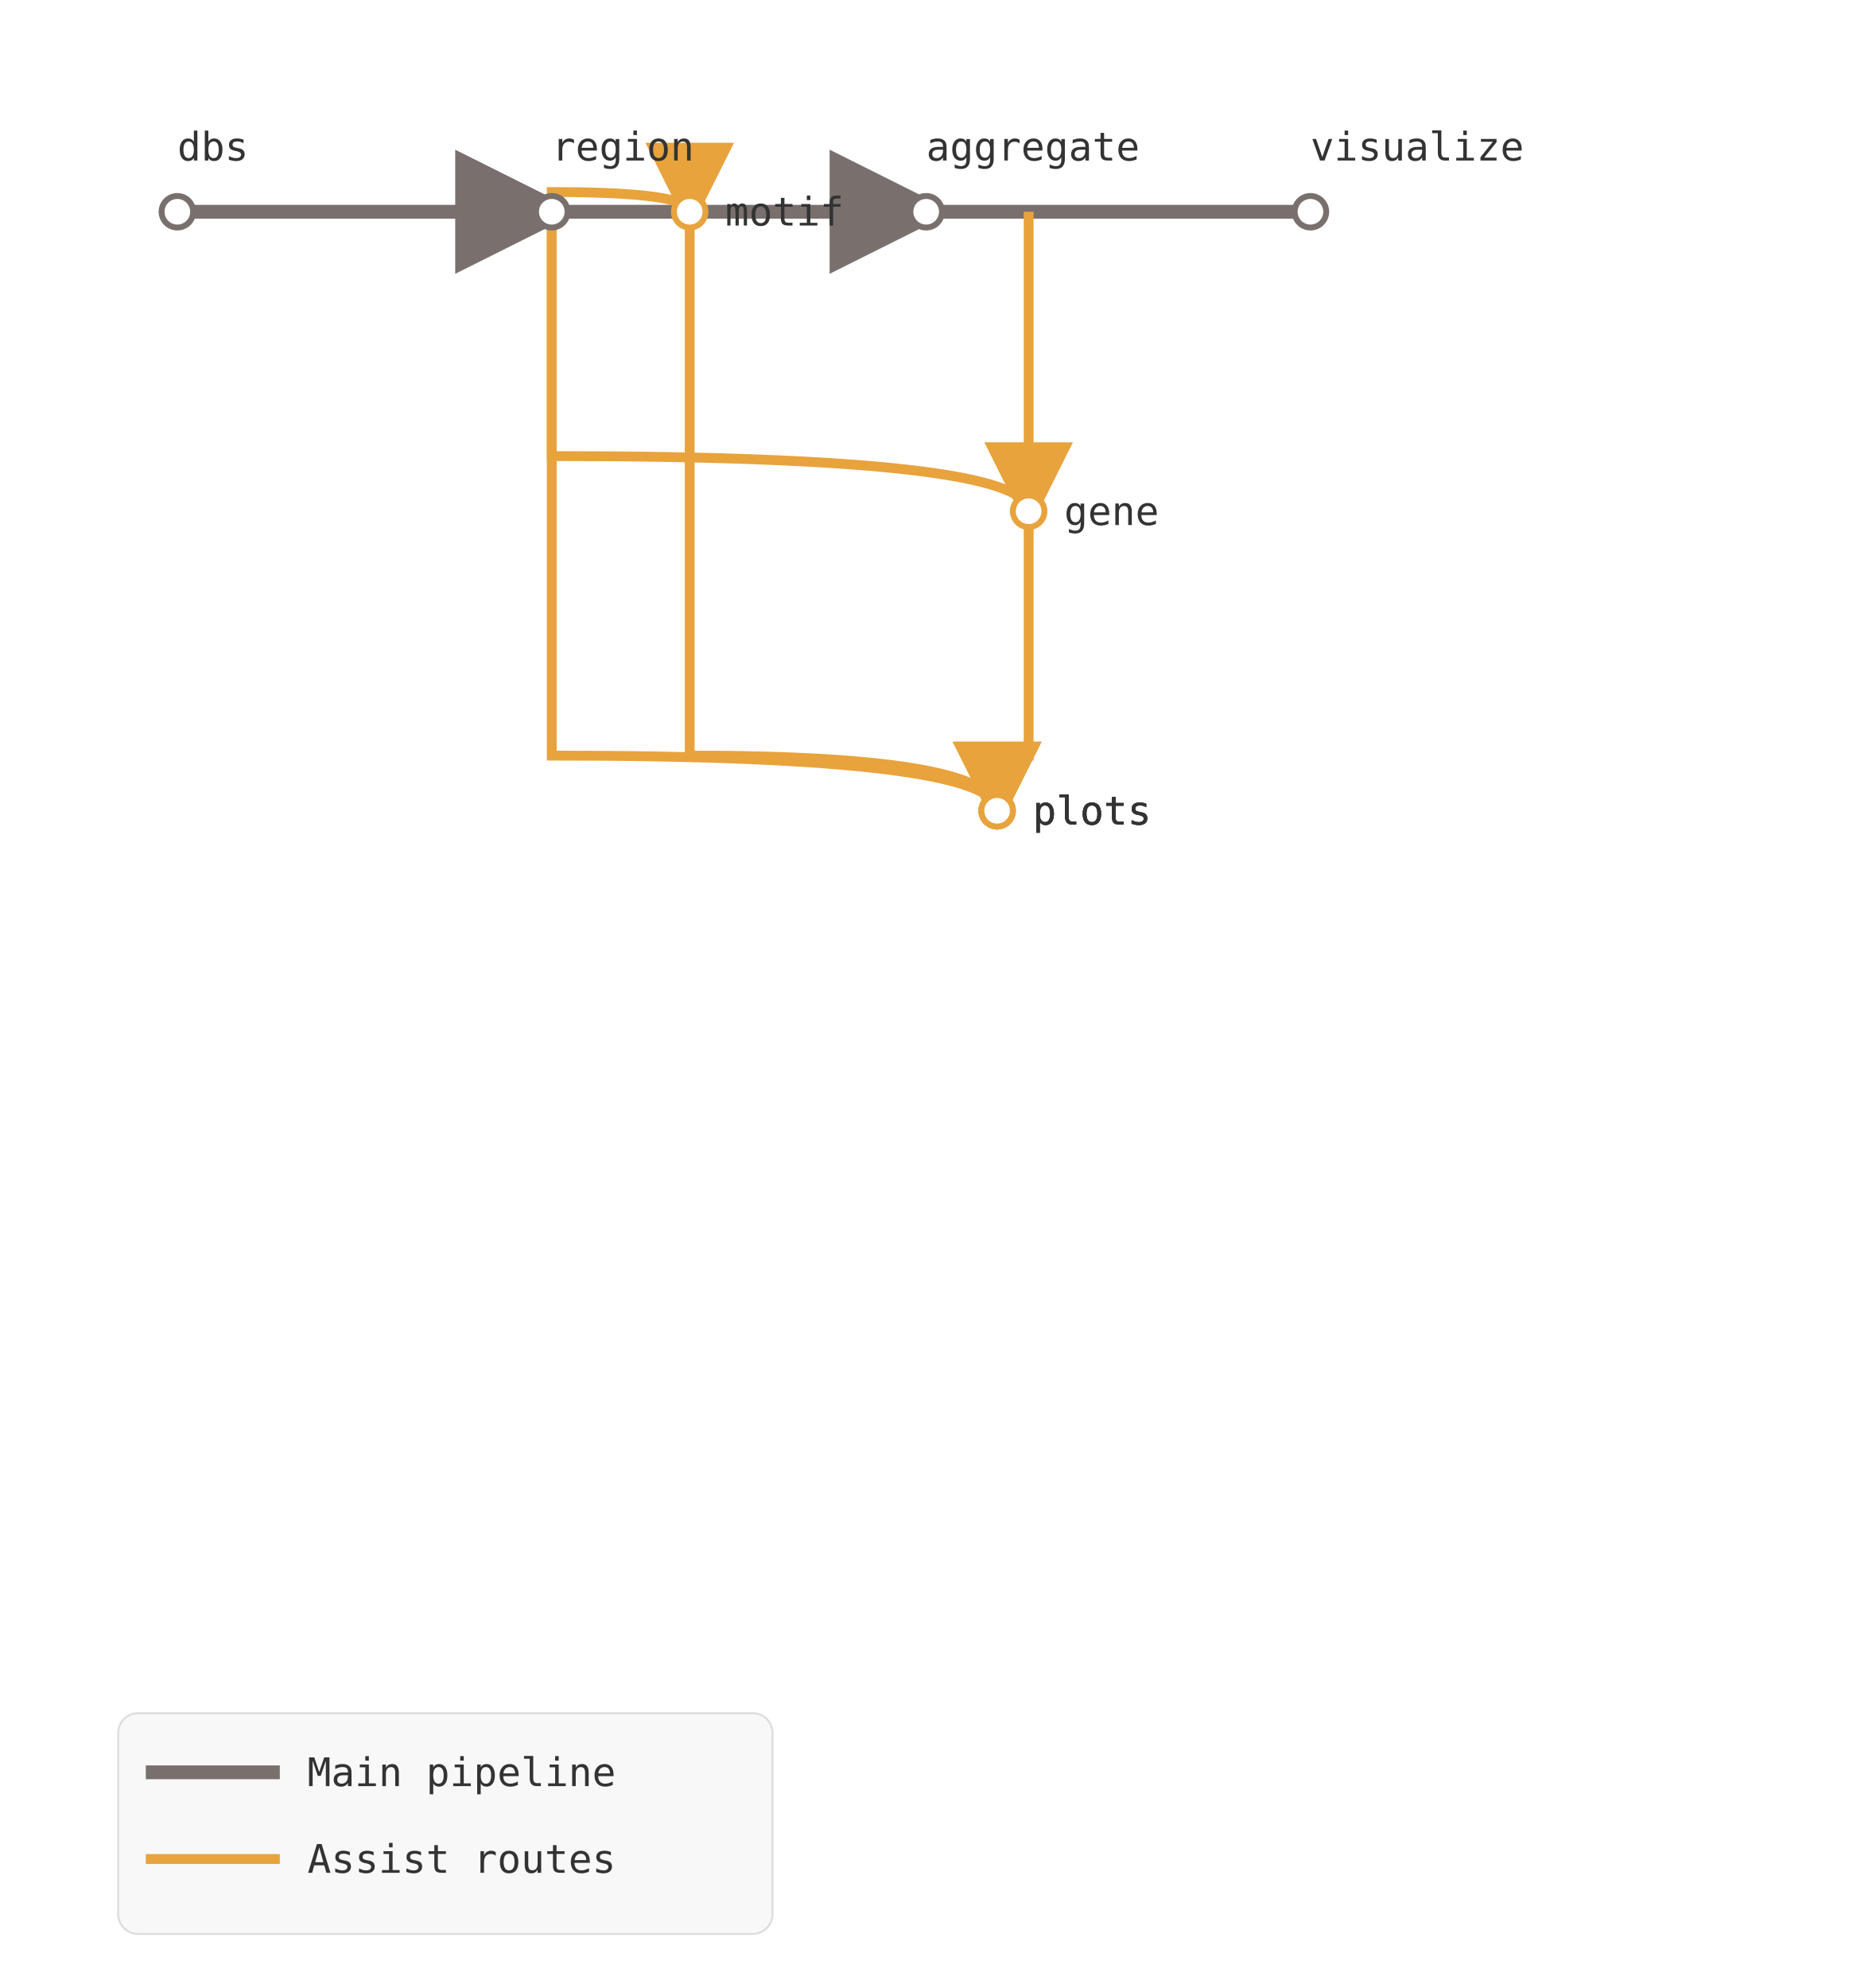
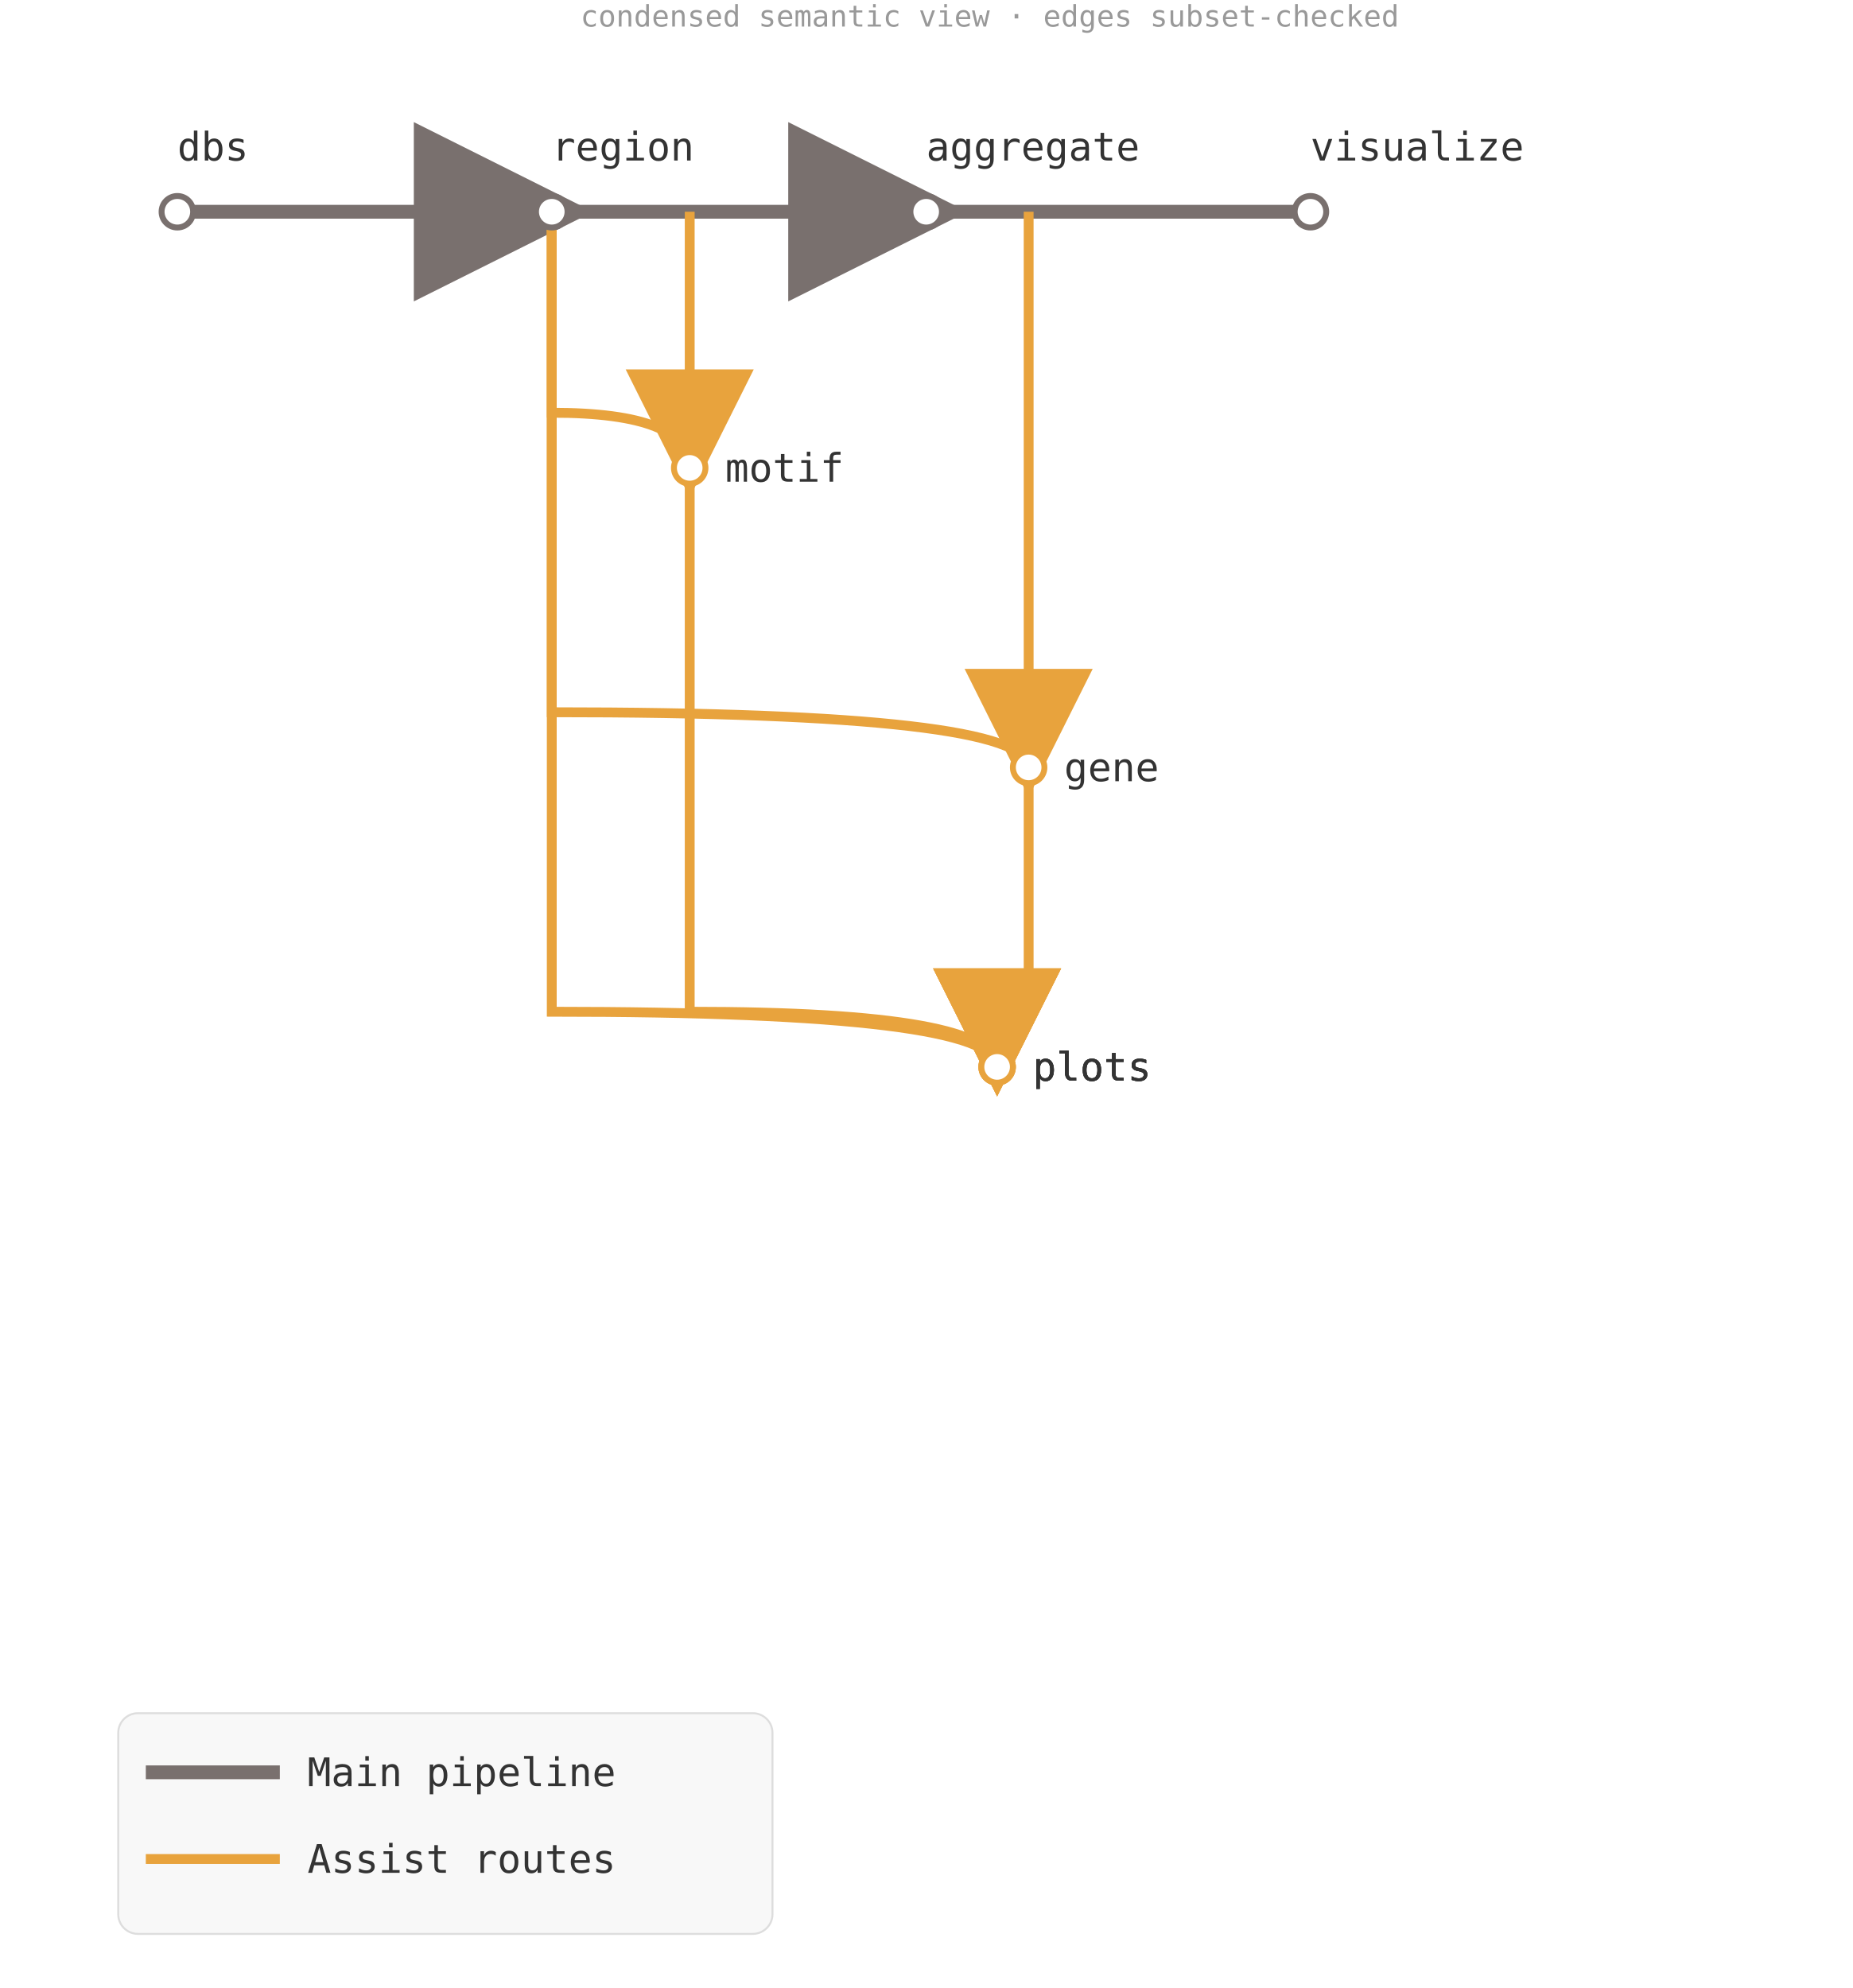
<svg xmlns="http://www.w3.org/2000/svg" width="900" height="966" viewBox="-20 -20 940 1006">
  <defs>
-     <marker id="arr" markerWidth="9" markerHeight="9" refX="7" refY="4.5" orient="auto">
-       <path d="M0 0 L9 4.5 L0 9 z" fill="#79706E" />
+     <marker id="arr" markerWidth="13" markerHeight="13" refX="10" refY="6.5" orient="auto">
+       <path d="M0 0 L13 6.5 L0 13 z" fill="#79706E" />
    </marker>
-     <marker id="arru" markerWidth="9" markerHeight="9" refX="7" refY="4.5" orient="auto">
-       <path d="M0 0 L9 4.5 L0 9 z" fill="#E8A33D" />
+     <marker id="arru" markerWidth="13" markerHeight="13" refX="10" refY="6.5" orient="auto">
+       <path d="M0 0 L13 6.5 L0 13 z" fill="#E8A33D" />
    </marker>
  </defs>
  <rect x="-30" y="-30" width="980" height="1046" fill="#ffffff" />
+   <text x="690" y="-8" font-size="15" fill="#999999" font-family="JetBrains Mono, Menlo, monospace" text-anchor="end">condensed semantic view · edges subset-checked</text>
  <path d="M 70 86 L 260 86 L 450 86 L 645 86" fill="none" stroke="#79706E" stroke-width="7" marker-mid="url(#arr)" />
-   <path d="M 260 86 L 260 76 Q 330 76 330 86" fill="none" stroke="#E8A33D" stroke-width="5" marker-end="url(#arru)" />
-   <path d="M 330 86 L 330 362 Q 486 362 486 390" fill="none" stroke="#E8A33D" stroke-width="5" marker-end="url(#arru)" />
-   <path d="M 260 86 L 260 210 Q 502 210 502 238" fill="none" stroke="#E8A33D" stroke-width="5" marker-end="url(#arru)" />
-   <path d="M 502 86 L 502 362 Q 486 362 486 390" fill="none" stroke="#E8A33D" stroke-width="5" marker-end="url(#arru)" />
-   <path d="M 260 86 L 260 362 Q 486 362 486 390" fill="none" stroke="#E8A33D" stroke-width="5" marker-end="url(#arru)" />
+   <path d="M 260 86 L 260 188 Q 330 188 330 216" fill="none" stroke="#E8A33D" stroke-width="5" marker-end="url(#arru)" />
+   <path d="M 330 86 L 330 492 Q 486 492 486 520" fill="none" stroke="#E8A33D" stroke-width="5" marker-end="url(#arru)" />
+   <path d="M 260 86 L 260 340 Q 502 340 502 368" fill="none" stroke="#E8A33D" stroke-width="5" marker-end="url(#arru)" />
+   <path d="M 502 86 L 502 492 Q 486 492 486 520" fill="none" stroke="#E8A33D" stroke-width="5" marker-end="url(#arru)" />
+   <path d="M 260 86 L 260 492 Q 486 492 486 520" fill="none" stroke="#E8A33D" stroke-width="5" marker-end="url(#arru)" />
  <circle cx="70" cy="86" r="8" fill="#ffffff" stroke="#79706E" stroke-width="3" />
  <text x="70" y="60" font-size="20" fill="#333333" font-family="JetBrains Mono, Menlo, monospace">dbs</text>
  <circle cx="260" cy="86" r="8" fill="#ffffff" stroke="#79706E" stroke-width="3" />
  <text x="260" y="60" font-size="20" fill="#333333" font-family="JetBrains Mono, Menlo, monospace">region</text>
  <circle cx="450" cy="86" r="8" fill="#ffffff" stroke="#79706E" stroke-width="3" />
  <text x="450" y="60" font-size="20" fill="#333333" font-family="JetBrains Mono, Menlo, monospace">aggregate</text>
  <circle cx="645" cy="86" r="8" fill="#ffffff" stroke="#79706E" stroke-width="3" />
  <text x="645" y="60" font-size="20" fill="#333333" font-family="JetBrains Mono, Menlo, monospace">visualize</text>
-   <circle cx="330" cy="86" r="8" fill="#ffffff" stroke="#E8A33D" stroke-width="3" />
-   <text x="348" y="93" font-size="20" fill="#333333" font-family="JetBrains Mono, Menlo, monospace">motif</text>
-   <circle cx="486" cy="390" r="8" fill="#ffffff" stroke="#E8A33D" stroke-width="3" />
-   <text x="504" y="397" font-size="20" fill="#333333" font-family="JetBrains Mono, Menlo, monospace">plots</text>
-   <circle cx="502" cy="238" r="8" fill="#ffffff" stroke="#E8A33D" stroke-width="3" />
-   <text x="520" y="245" font-size="20" fill="#333333" font-family="JetBrains Mono, Menlo, monospace">gene</text>
-   <circle cx="486" cy="390" r="8" fill="#ffffff" stroke="#E8A33D" stroke-width="3" />
-   <text x="504" y="397" font-size="20" fill="#333333" font-family="JetBrains Mono, Menlo, monospace">plots</text>
-   <circle cx="486" cy="390" r="8" fill="#ffffff" stroke="#E8A33D" stroke-width="3" />
-   <text x="504" y="397" font-size="20" fill="#333333" font-family="JetBrains Mono, Menlo, monospace">plots</text>
+   <circle cx="330" cy="216" r="8" fill="#ffffff" stroke="#E8A33D" stroke-width="3" />
+   <text x="348" y="223" font-size="20" fill="#333333" font-family="JetBrains Mono, Menlo, monospace">motif</text>
+   <circle cx="486" cy="520" r="8" fill="#ffffff" stroke="#E8A33D" stroke-width="3" />
+   <text x="504" y="527" font-size="20" fill="#333333" font-family="JetBrains Mono, Menlo, monospace">plots</text>
+   <circle cx="502" cy="368" r="8" fill="#ffffff" stroke="#E8A33D" stroke-width="3" />
+   <text x="520" y="375" font-size="20" fill="#333333" font-family="JetBrains Mono, Menlo, monospace">gene</text>
+   <circle cx="486" cy="520" r="8" fill="#ffffff" stroke="#E8A33D" stroke-width="3" />
+   <text x="504" y="527" font-size="20" fill="#333333" font-family="JetBrains Mono, Menlo, monospace">plots</text>
+   <circle cx="486" cy="520" r="8" fill="#ffffff" stroke="#E8A33D" stroke-width="3" />
+   <text x="504" y="527" font-size="20" fill="#333333" font-family="JetBrains Mono, Menlo, monospace">plots</text>
  <rect x="40" y="848" width="332" height="112" rx="10" fill="#f8f8f8" stroke="#dddddd" />
  <path d="M 54 878 L 122 878" stroke="#79706E" stroke-width="7" />
  <text x="136" y="885" font-size="20" fill="#333333" font-family="JetBrains Mono, Menlo, monospace">Main pipeline</text>
  <path d="M 54 922 L 122 922" stroke="#E8A33D" stroke-width="5" />
  <text x="136" y="929" font-size="20" fill="#333333" font-family="JetBrains Mono, Menlo, monospace">Assist routes</text>
</svg>
